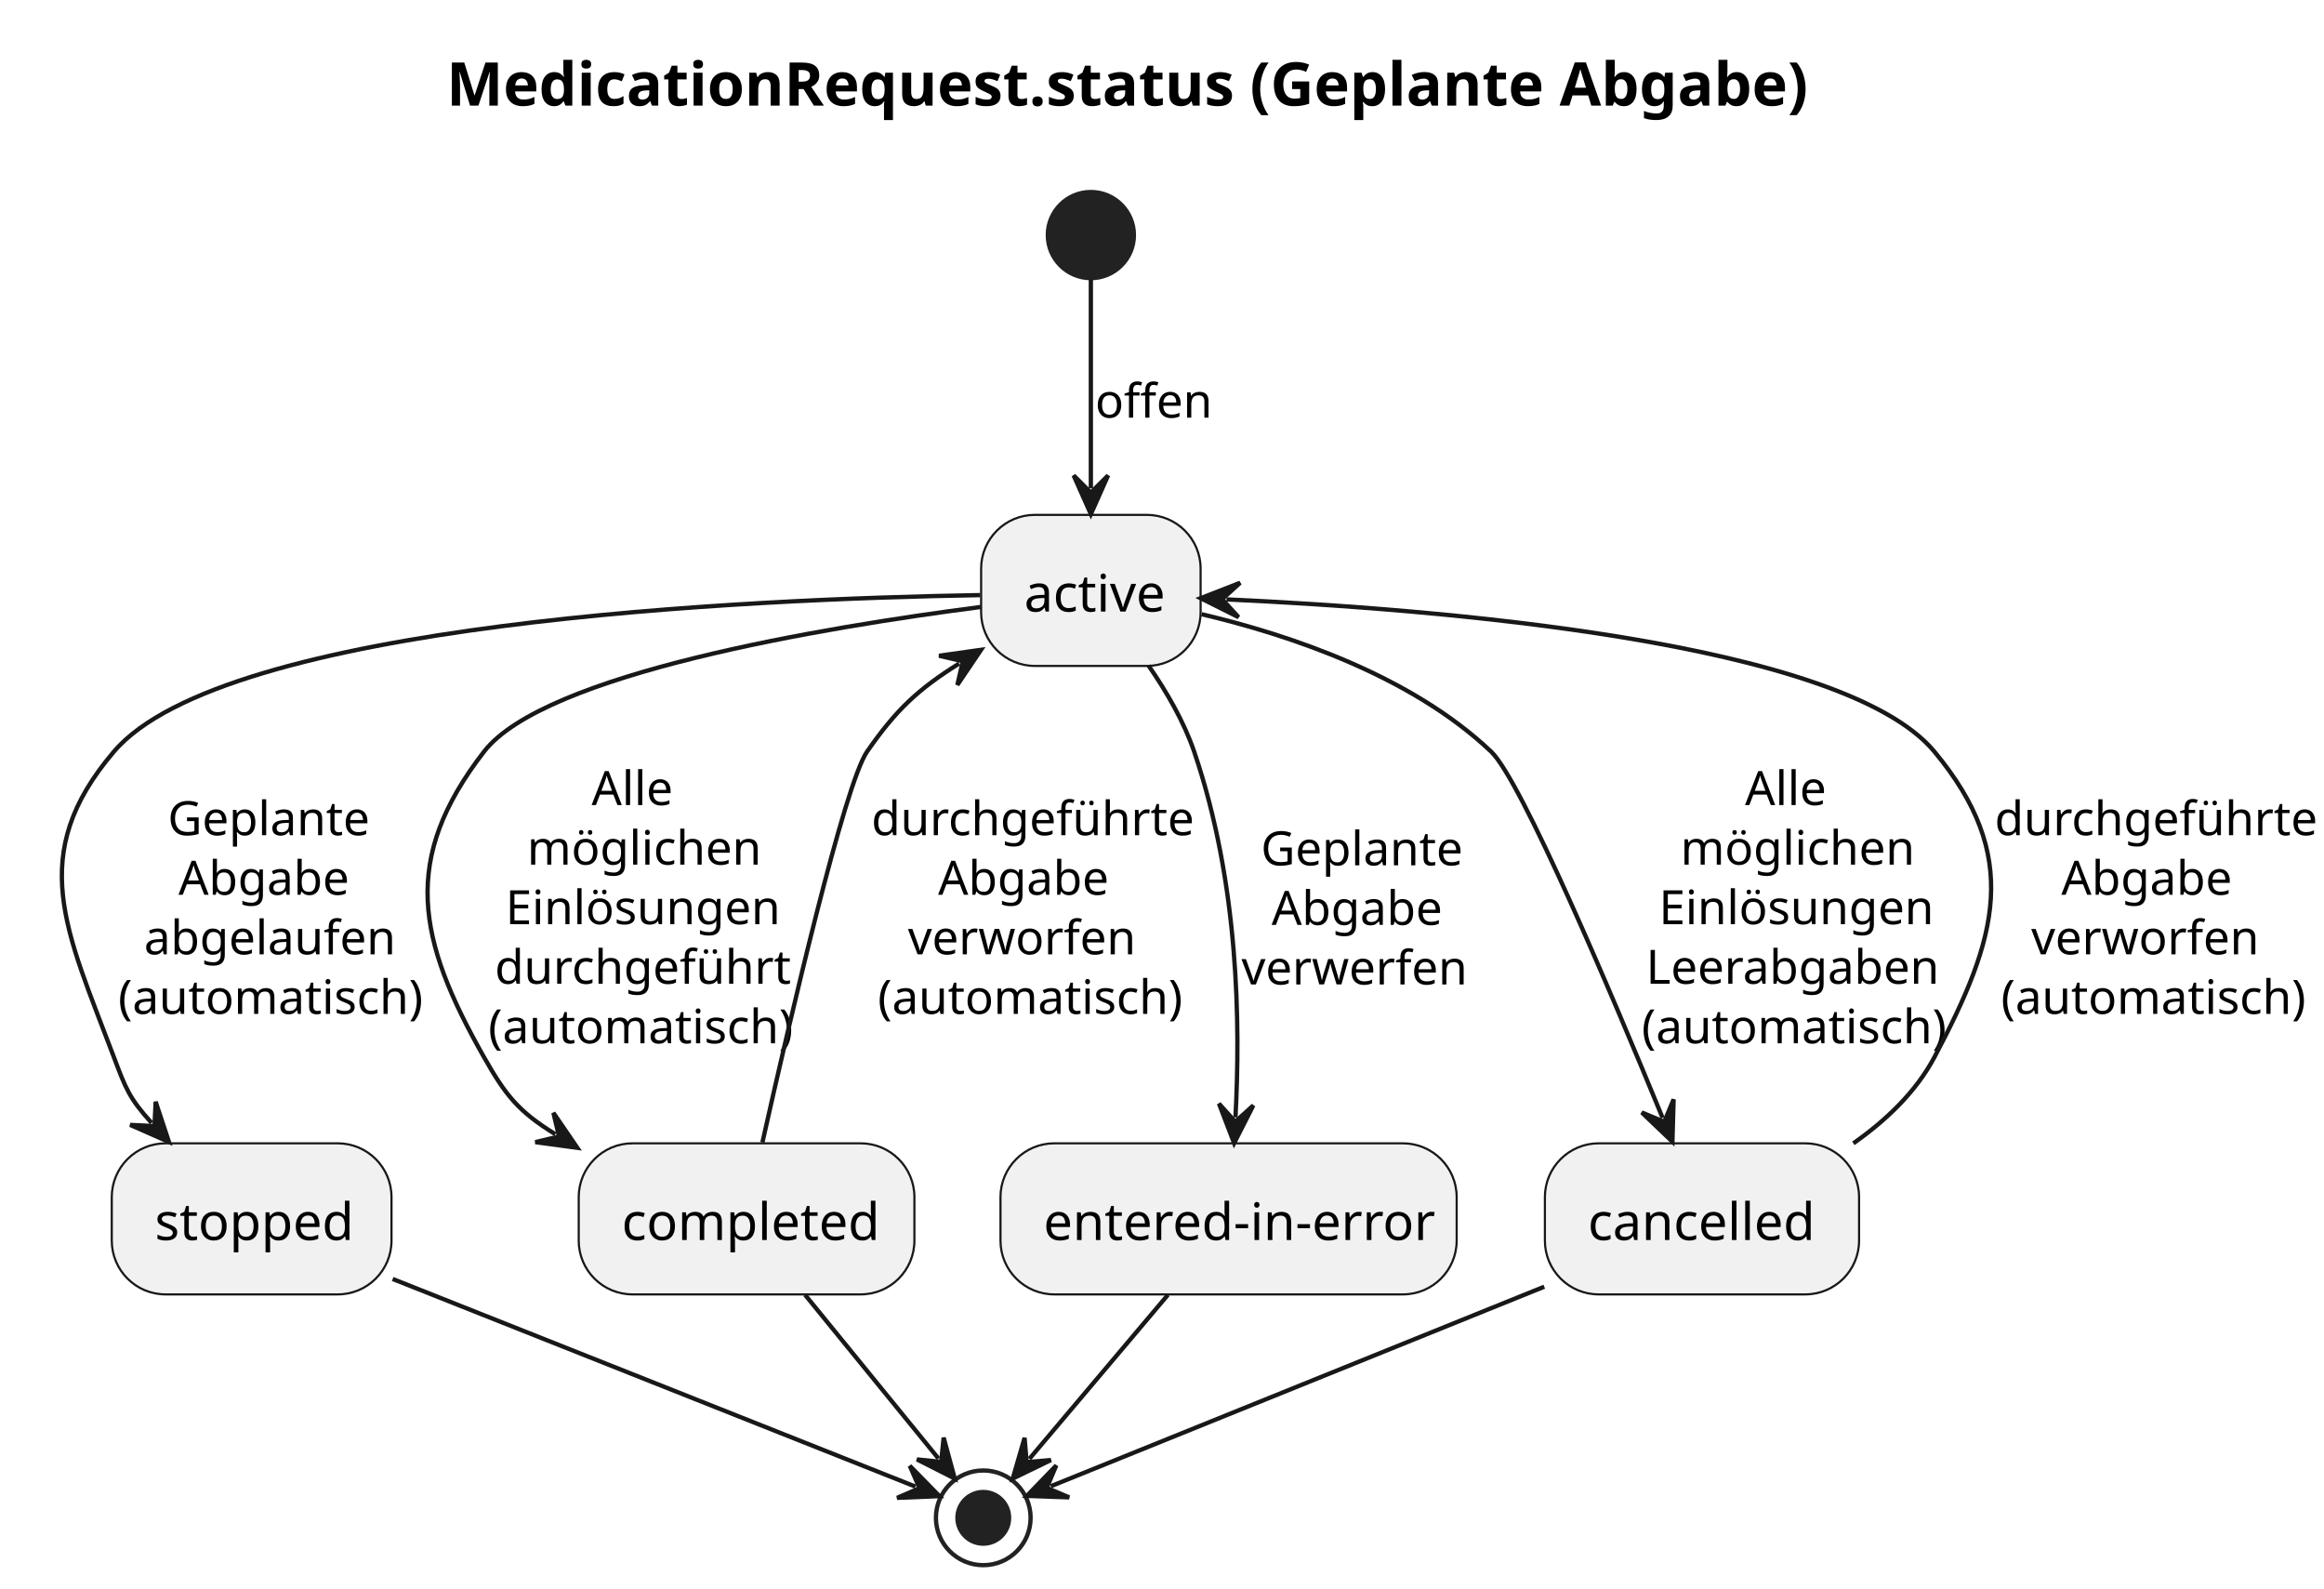
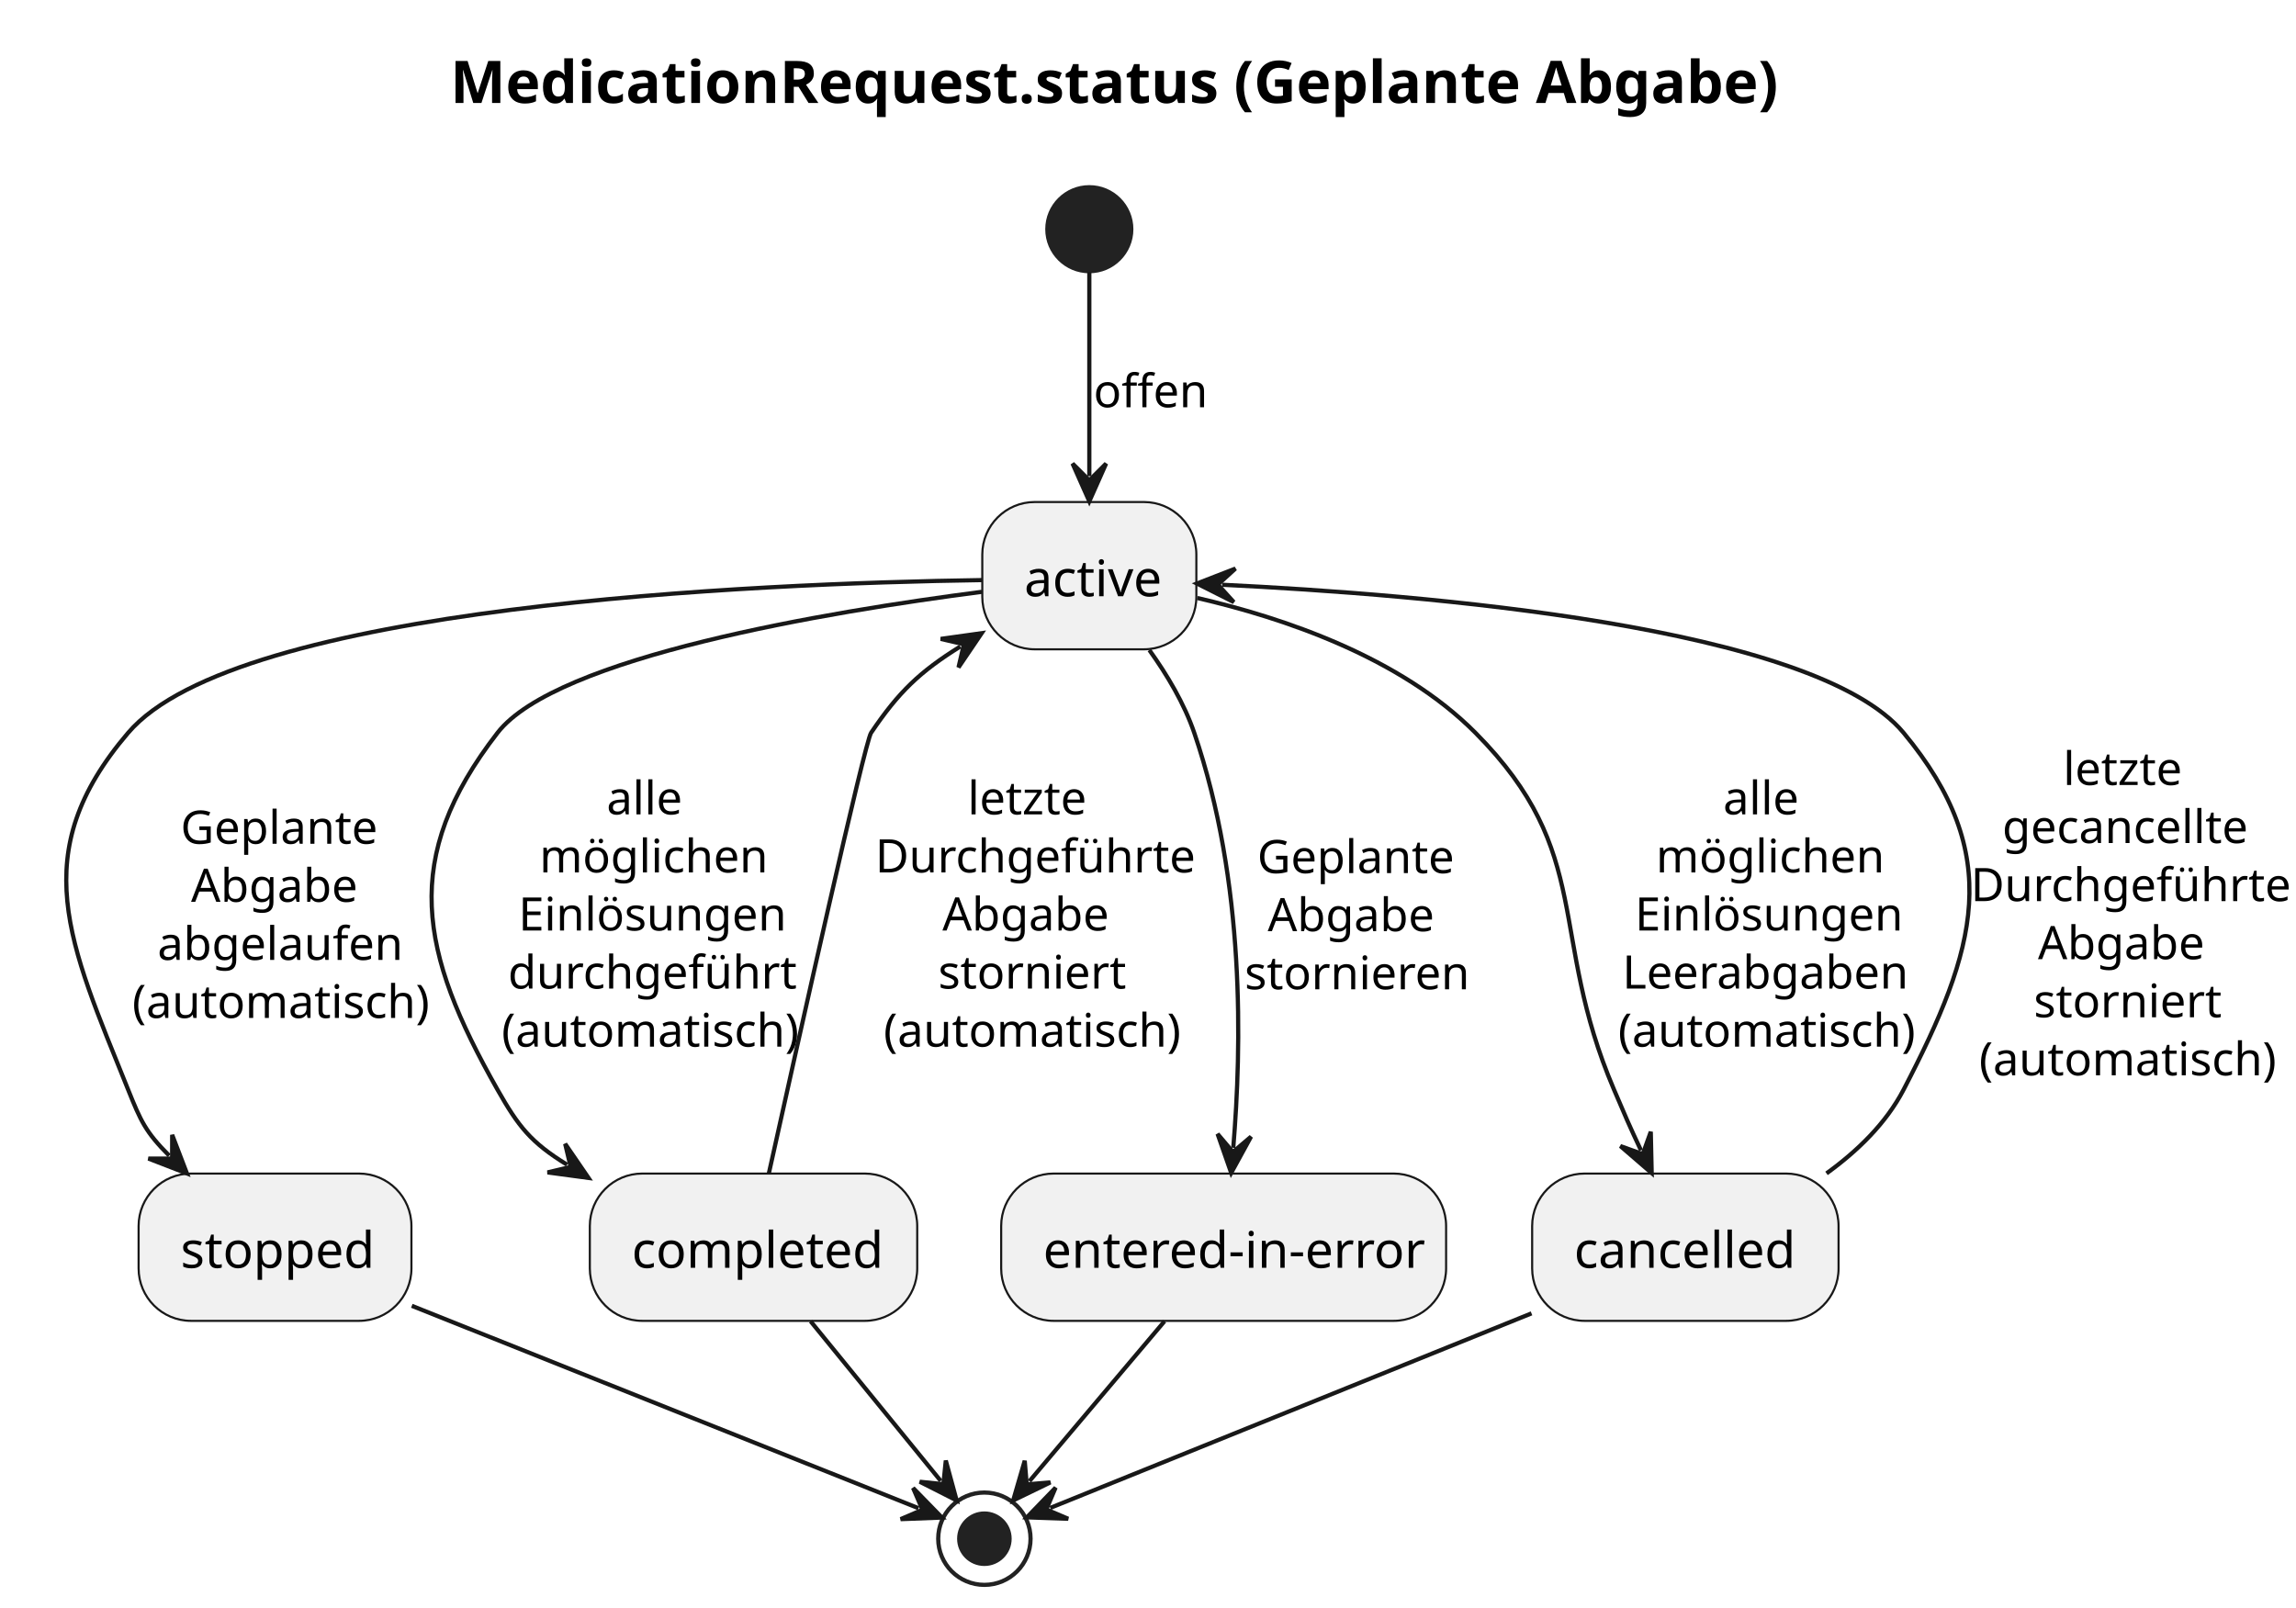
- <svg xmlns="http://www.w3.org/2000/svg" contentStyleType="text/css" height="369px" preserveAspectRatio="none" style="width:540px;height:369px;background:#FFFFFF;" version="1.1" viewBox="0 0 540 369" width="540px" zoomAndPan="magnify">
+ <svg xmlns="http://www.w3.org/2000/svg" contentStyleType="text/css" height="383px" preserveAspectRatio="none" style="width:547px;height:383px;background:#FFFFFF;" version="1.1" viewBox="0 0 547 383" width="547px" zoomAndPan="magnify">
  <defs />
  <g>
-     <text fill="#000000" font-family="sans-serif" font-size="14" font-weight="bold" lengthAdjust="spacing" textLength="319" x="103.735" y="24.533">MedicationRequest.status (Geplante Abgabe)</text>
-     <ellipse cx="253.47" cy="54.609" fill="#222222" rx="10" ry="10" style="stroke:#222222;stroke-width:1.0;" />
-     <rect fill="#F1F1F1" height="35.094" rx="12.5" ry="12.5" style="stroke:#181818;stroke-width:0.5;" width="51" x="227.97" y="119.609" />
-     <text fill="#000000" font-family="sans-serif" font-size="12" lengthAdjust="spacing" textLength="31" x="237.97" y="142.066">active</text>
-     <rect fill="#F1F1F1" height="35.094" rx="12.5" ry="12.5" style="stroke:#181818;stroke-width:0.5;" width="65" x="25.97" y="265.609" />
-     <text fill="#000000" font-family="sans-serif" font-size="12" lengthAdjust="spacing" textLength="45" x="35.97" y="288.066">stopped</text>
-     <rect fill="#F1F1F1" height="35.094" rx="12.5" ry="12.5" style="stroke:#181818;stroke-width:0.5;" width="78" x="134.47" y="265.609" />
-     <text fill="#000000" font-family="sans-serif" font-size="12" lengthAdjust="spacing" textLength="58" x="144.47" y="288.066">completed</text>
-     <rect fill="#F1F1F1" height="35.094" rx="12.5" ry="12.5" style="stroke:#181818;stroke-width:0.5;" width="106" x="232.47" y="265.609" />
-     <text fill="#000000" font-family="sans-serif" font-size="12" lengthAdjust="spacing" textLength="86" x="242.47" y="288.066">entered-in-error</text>
-     <rect fill="#F1F1F1" height="35.094" rx="12.5" ry="12.5" style="stroke:#181818;stroke-width:0.5;" width="73" x="358.97" y="265.609" />
-     <text fill="#000000" font-family="sans-serif" font-size="12" lengthAdjust="spacing" textLength="53" x="368.97" y="288.066">cancelled</text>
-     <ellipse cx="228.47" cy="352.609" fill="none" rx="11" ry="11" style="stroke:#222222;stroke-width:1.0;" />
-     <ellipse cx="228.47" cy="352.609" fill="#222222" rx="6" ry="6" style="stroke:#222222;stroke-width:1.0;" />
+     <text fill="#000000" font-family="sans-serif" font-size="14" font-weight="bold" lengthAdjust="spacing" textLength="319" x="107.26" y="24.533">MedicationRequest.status (Geplante Abgabe)</text>
+     <ellipse cx="259.52" cy="54.609" fill="#222222" rx="10" ry="10" style="stroke:#222222;stroke-width:1.0;" />
+     <rect fill="#F1F1F1" height="35.094" rx="12.5" ry="12.5" style="stroke:#181818;stroke-width:0.5;" width="51" x="234.02" y="119.609" />
+     <text fill="#000000" font-family="sans-serif" font-size="12" lengthAdjust="spacing" textLength="31" x="244.02" y="142.066">active</text>
+     <rect fill="#F1F1F1" height="35.094" rx="12.5" ry="12.5" style="stroke:#181818;stroke-width:0.5;" width="65" x="33.02" y="279.609" />
+     <text fill="#000000" font-family="sans-serif" font-size="12" lengthAdjust="spacing" textLength="45" x="43.02" y="302.066">stopped</text>
+     <rect fill="#F1F1F1" height="35.094" rx="12.5" ry="12.5" style="stroke:#181818;stroke-width:0.5;" width="78" x="140.52" y="279.609" />
+     <text fill="#000000" font-family="sans-serif" font-size="12" lengthAdjust="spacing" textLength="58" x="150.52" y="302.066">completed</text>
+     <rect fill="#F1F1F1" height="35.094" rx="12.5" ry="12.5" style="stroke:#181818;stroke-width:0.5;" width="106" x="238.52" y="279.609" />
+     <text fill="#000000" font-family="sans-serif" font-size="12" lengthAdjust="spacing" textLength="86" x="248.52" y="302.066">entered-in-error</text>
+     <rect fill="#F1F1F1" height="35.094" rx="12.5" ry="12.5" style="stroke:#181818;stroke-width:0.5;" width="73" x="365.02" y="279.609" />
+     <text fill="#000000" font-family="sans-serif" font-size="12" lengthAdjust="spacing" textLength="53" x="375.02" y="302.066">cancelled</text>
+     <ellipse cx="234.52" cy="366.609" fill="none" rx="11" ry="11" style="stroke:#222222;stroke-width:1.0;" />
+     <ellipse cx="234.52" cy="366.609" fill="#222222" rx="6" ry="6" style="stroke:#222222;stroke-width:1.0;" />
    <g id="link_start_active">
-       <path d="M253.47,64.839 C253.47,78.139 253.47,96.899 253.47,113.449 " fill="none" id="start-to-active" style="stroke:#181818;stroke-width:1.0;" />
-       <polygon fill="#181818" points="253.47,119.449,257.47,110.449,253.47,114.449,249.47,110.449,253.47,119.449" style="stroke:#181818;stroke-width:1.0;" />
-       <text fill="#000000" font-family="sans-serif" font-size="11" lengthAdjust="spacing" textLength="26" x="254.47" y="97.028">offen</text>
+       <path d="M259.52,64.839 C259.52,78.139 259.52,96.899 259.52,113.449 " fill="none" id="start-to-active" style="stroke:#181818;stroke-width:1.0;" />
+       <polygon fill="#181818" points="259.52,119.449,263.52,110.449,259.52,114.449,255.52,110.449,259.52,119.449" style="stroke:#181818;stroke-width:1.0;" />
+       <text fill="#000000" font-family="sans-serif" font-size="11" lengthAdjust="spacing" textLength="26" x="260.52" y="97.028">offen</text>
    </g>
    <g id="link_active_stopped">
-       <path d="M227.74,138.249 C173.87,139.149 52.1,144.529 26.47,174.609 C6,198.629 15.35,216.079 26.47,245.609 C29.2,252.869 30.066,255.178 35.225,260.858 " fill="none" id="active-to-stopped" style="stroke:#181818;stroke-width:1.0;" />
-       <polygon fill="#181818" points="39.26,265.299,36.169,255.948,35.898,261.599,30.248,261.327,39.26,265.299" style="stroke:#181818;stroke-width:1.0;" />
-       <text fill="#000000" font-family="sans-serif" font-size="11" lengthAdjust="spacing" textLength="43" x="38.97" y="194.028">Geplante</text>
-       <text fill="#000000" font-family="sans-serif" font-size="11" lengthAdjust="spacing" textLength="38" x="41.47" y="207.864">Abgabe</text>
-       <text fill="#000000" font-family="sans-serif" font-size="11" lengthAdjust="spacing" textLength="54" x="33.47" y="221.7">abgelaufen</text>
-       <text fill="#000000" font-family="sans-serif" font-size="11" lengthAdjust="spacing" textLength="66" x="27.47" y="235.536">(automatisch)</text>
+       <path d="M233.98,138.209 C179.85,139.009 56.46,144.209 30.52,174.609 C6,203.349 16.43,224.559 30.52,259.609 C33.53,267.099 34.665,269.679 40.305,275.339 " fill="none" id="active-to-stopped" style="stroke:#181818;stroke-width:1.0;" />
+       <polygon fill="#181818" points="44.54,279.589,41.021,270.391,41.011,276.048,35.354,276.038,44.54,279.589" style="stroke:#181818;stroke-width:1.0;" />
+       <text fill="#000000" font-family="sans-serif" font-size="11" lengthAdjust="spacing" textLength="43" x="43.02" y="201.028">Geplante</text>
+       <text fill="#000000" font-family="sans-serif" font-size="11" lengthAdjust="spacing" textLength="38" x="45.52" y="214.864">Abgabe</text>
+       <text fill="#000000" font-family="sans-serif" font-size="11" lengthAdjust="spacing" textLength="54" x="37.52" y="228.7">abgelaufen</text>
+       <text fill="#000000" font-family="sans-serif" font-size="11" lengthAdjust="spacing" textLength="66" x="31.52" y="242.536">(automatisch)</text>
    </g>
    <g id="link_active_completed">
-       <path d="M227.86,141.009 C191.16,145.759 126.47,156.509 112.47,174.609 C93.15,199.559 96.9,218.159 112.47,245.609 C117.46,254.409 120.403,258.169 129.043,263.499 " fill="none" id="active-to-completed" style="stroke:#181818;stroke-width:1.0;" />
-       <polygon fill="#181818" points="134.15,266.649,128.59,258.52,129.895,264.024,124.39,265.328,134.15,266.649" style="stroke:#181818;stroke-width:1.0;" />
-       <text fill="#000000" font-family="sans-serif" font-size="11" lengthAdjust="spacing" textLength="18" x="137.47" y="187.028">Alle</text>
-       <text fill="#000000" font-family="sans-serif" font-size="11" lengthAdjust="spacing" textLength="48" x="122.47" y="200.864">möglichen</text>
-       <text fill="#000000" font-family="sans-serif" font-size="11" lengthAdjust="spacing" textLength="58" x="117.47" y="214.7">Einlösungen</text>
-       <text fill="#000000" font-family="sans-serif" font-size="11" lengthAdjust="spacing" textLength="63" x="114.97" y="228.536">durchgeführt</text>
-       <text fill="#000000" font-family="sans-serif" font-size="11" lengthAdjust="spacing" textLength="66" x="113.47" y="242.372">(automatisch)</text>
+       <path d="M233.91,141.009 C197.21,145.759 132.53,156.509 118.52,174.609 C95.4,204.479 99.89,226.749 118.52,259.609 C123.51,268.409 126.452,272.172 135.102,277.502 " fill="none" id="active-to-completed" style="stroke:#181818;stroke-width:1.0;" />
+       <polygon fill="#181818" points="140.21,280.649,134.646,272.523,135.953,278.026,130.449,279.334,140.21,280.649" style="stroke:#181818;stroke-width:1.0;" />
+       <text fill="#000000" font-family="sans-serif" font-size="11" lengthAdjust="spacing" textLength="16" x="144.52" y="194.028">alle</text>
+       <text fill="#000000" font-family="sans-serif" font-size="11" lengthAdjust="spacing" textLength="48" x="128.52" y="207.864">möglichen</text>
+       <text fill="#000000" font-family="sans-serif" font-size="11" lengthAdjust="spacing" textLength="58" x="123.52" y="221.7">Einlösungen</text>
+       <text fill="#000000" font-family="sans-serif" font-size="11" lengthAdjust="spacing" textLength="63" x="121.02" y="235.536">durchgeführt</text>
+       <text fill="#000000" font-family="sans-serif" font-size="11" lengthAdjust="spacing" textLength="66" x="119.52" y="249.372">(automatisch)</text>
    </g>
    <g id="link_completed_active">
-       <path d="M177.15,265.409 C183.48,237.119 196.27,182.099 201.47,174.609 C208.2,164.909 213.293,160.13 222.873,154.14 " fill="none" id="completed-to-active" style="stroke:#181818;stroke-width:1.0;" />
-       <polygon fill="#181818" points="227.96,150.959,218.208,152.339,223.72,153.61,222.45,159.122,227.96,150.959" style="stroke:#181818;stroke-width:1.0;" />
-       <text fill="#000000" font-family="sans-serif" font-size="11" lengthAdjust="spacing" textLength="69" x="202.47" y="194.028">durchgeführte</text>
-       <text fill="#000000" font-family="sans-serif" font-size="11" lengthAdjust="spacing" textLength="38" x="217.97" y="207.864">Abgabe</text>
-       <text fill="#000000" font-family="sans-serif" font-size="11" lengthAdjust="spacing" textLength="52" x="210.97" y="221.7">verworfen</text>
-       <text fill="#000000" font-family="sans-serif" font-size="11" lengthAdjust="spacing" textLength="66" x="203.97" y="235.536">(automatisch)</text>
+       <path d="M183.17,279.579 C190.41,246.859 206.04,176.809 207.52,174.609 C214.11,164.819 219.187,160.012 228.787,154.032 " fill="none" id="completed-to-active" style="stroke:#181818;stroke-width:1.0;" />
+       <polygon fill="#181818" points="233.88,150.859,224.126,152.223,229.636,153.503,228.356,159.013,233.88,150.859" style="stroke:#181818;stroke-width:1.0;" />
+       <text fill="#000000" font-family="sans-serif" font-size="11" lengthAdjust="spacing" textLength="26" x="230.52" y="194.028">letzte</text>
+       <text fill="#000000" font-family="sans-serif" font-size="11" lengthAdjust="spacing" textLength="70" x="208.52" y="207.864">Durchgeführte</text>
+       <text fill="#000000" font-family="sans-serif" font-size="11" lengthAdjust="spacing" textLength="38" x="224.52" y="221.7">Abgabe</text>
+       <text fill="#000000" font-family="sans-serif" font-size="11" lengthAdjust="spacing" textLength="40" x="223.52" y="235.536">storniert</text>
+       <text fill="#000000" font-family="sans-serif" font-size="11" lengthAdjust="spacing" textLength="66" x="210.52" y="249.372">(automatisch)</text>
    </g>
    <g id="link_active_entered-in-error">
-       <path d="M266.87,154.619 C270.99,160.579 275.07,167.569 277.47,174.609 C287.96,205.439 288.191,238.028 287.071,259.587 " fill="none" id="active-to-entered-in-error" style="stroke:#181818;stroke-width:1.0;" />
-       <polygon fill="#181818" points="286.76,265.579,291.221,256.799,287.019,260.586,283.232,256.384,286.76,265.579" style="stroke:#181818;stroke-width:1.0;" />
-       <text fill="#000000" font-family="sans-serif" font-size="11" lengthAdjust="spacing" textLength="43" x="292.97" y="201.028">Geplante</text>
-       <text fill="#000000" font-family="sans-serif" font-size="11" lengthAdjust="spacing" textLength="38" x="295.47" y="214.864">Abgabe</text>
-       <text fill="#000000" font-family="sans-serif" font-size="11" lengthAdjust="spacing" textLength="52" x="288.47" y="228.7">verwerfen</text>
+       <path d="M273.82,154.879 C278.03,160.749 282.14,167.629 284.52,174.609 C296.74,210.399 295.795,249.56 293.815,273.48 " fill="none" id="active-to-entered-in-error" style="stroke:#181818;stroke-width:1.0;" />
+       <polygon fill="#181818" points="293.32,279.459,298.049,270.82,293.733,274.476,290.076,270.16,293.32,279.459" style="stroke:#181818;stroke-width:1.0;" />
+       <text fill="#000000" font-family="sans-serif" font-size="11" lengthAdjust="spacing" textLength="43" x="299.52" y="208.028">Geplante</text>
+       <text fill="#000000" font-family="sans-serif" font-size="11" lengthAdjust="spacing" textLength="38" x="302.02" y="221.864">Abgabe</text>
+       <text fill="#000000" font-family="sans-serif" font-size="11" lengthAdjust="spacing" textLength="49" x="296.52" y="235.7">stornieren</text>
    </g>
    <g id="link_active_cancelled">
-       <path d="M279.21,142.689 C299.66,147.509 327.83,156.949 346.47,174.609 C353.5,181.279 374.578,231.14 386.318,259.69 " fill="none" id="active-to-cancelled" style="stroke:#181818;stroke-width:1.0;" />
-       <polygon fill="#181818" points="388.6,265.239,388.877,255.394,386.699,260.615,381.478,258.437,388.6,265.239" style="stroke:#181818;stroke-width:1.0;" />
-       <text fill="#000000" font-family="sans-serif" font-size="11" lengthAdjust="spacing" textLength="18" x="405.47" y="187.028">Alle</text>
-       <text fill="#000000" font-family="sans-serif" font-size="11" lengthAdjust="spacing" textLength="48" x="390.47" y="200.864">möglichen</text>
-       <text fill="#000000" font-family="sans-serif" font-size="11" lengthAdjust="spacing" textLength="58" x="385.47" y="214.7">Einlösungen</text>
-       <text fill="#000000" font-family="sans-serif" font-size="11" lengthAdjust="spacing" textLength="64" x="382.47" y="228.536">Leerabgaben</text>
-       <text fill="#000000" font-family="sans-serif" font-size="11" lengthAdjust="spacing" textLength="66" x="381.47" y="242.372">(automatisch)</text>
+       <path d="M285.26,142.479 C305.66,147.179 333.6,156.559 351.52,174.609 C380.07,203.369 368.62,222.329 384.52,259.609 C387.32,266.169 388.024,267.871 390.943,274.071 " fill="none" id="active-to-cancelled" style="stroke:#181818;stroke-width:1.0;" />
+       <polygon fill="#181818" points="393.5,279.499,393.284,269.653,391.37,274.976,386.047,273.062,393.5,279.499" style="stroke:#181818;stroke-width:1.0;" />
+       <text fill="#000000" font-family="sans-serif" font-size="11" lengthAdjust="spacing" textLength="16" x="410.52" y="194.028">alle</text>
+       <text fill="#000000" font-family="sans-serif" font-size="11" lengthAdjust="spacing" textLength="48" x="394.52" y="207.864">möglichen</text>
+       <text fill="#000000" font-family="sans-serif" font-size="11" lengthAdjust="spacing" textLength="58" x="389.52" y="221.7">Einlösungen</text>
+       <text fill="#000000" font-family="sans-serif" font-size="11" lengthAdjust="spacing" textLength="64" x="386.52" y="235.536">Leerabgaben</text>
+       <text fill="#000000" font-family="sans-serif" font-size="11" lengthAdjust="spacing" textLength="66" x="385.52" y="249.372">(automatisch)</text>
    </g>
    <g id="link_cancelled_active">
-       <path d="M430.64,265.609 C438.18,260.329 445.17,253.699 449.47,245.609 C464.27,217.739 469.63,198.879 449.47,174.609 C428.06,148.849 333.034,141.455 284.974,139.245 " fill="none" id="cancelled-to-active" style="stroke:#181818;stroke-width:1.0;" />
-       <polygon fill="#181818" points="278.98,138.969,287.787,143.379,283.975,139.199,288.154,135.387,278.98,138.969" style="stroke:#181818;stroke-width:1.0;" />
-       <text fill="#000000" font-family="sans-serif" font-size="11" lengthAdjust="spacing" textLength="69" x="463.47" y="194.028">durchgeführte</text>
-       <text fill="#000000" font-family="sans-serif" font-size="11" lengthAdjust="spacing" textLength="38" x="478.97" y="207.864">Abgabe</text>
-       <text fill="#000000" font-family="sans-serif" font-size="11" lengthAdjust="spacing" textLength="52" x="471.97" y="221.7">verworfen</text>
-       <text fill="#000000" font-family="sans-serif" font-size="11" lengthAdjust="spacing" textLength="66" x="464.97" y="235.536">(automatisch)</text>
+       <path d="M435.15,279.569 C442.51,274.259 449.35,267.629 453.52,259.609 C470.95,226.089 477.64,203.689 453.52,174.609 C432.41,149.149 338.853,141.63 291.143,139.32 " fill="none" id="cancelled-to-active" style="stroke:#181818;stroke-width:1.0;" />
+       <polygon fill="#181818" points="285.15,139.029,293.946,143.46,290.144,139.271,294.333,135.469,285.15,139.029" style="stroke:#181818;stroke-width:1.0;" />
+       <text fill="#000000" font-family="sans-serif" font-size="11" lengthAdjust="spacing" textLength="26" x="491.52" y="187.028">letzte</text>
+       <text fill="#000000" font-family="sans-serif" font-size="11" lengthAdjust="spacing" textLength="55" x="477.02" y="200.864">gecancellte</text>
+       <text fill="#000000" font-family="sans-serif" font-size="11" lengthAdjust="spacing" textLength="70" x="469.52" y="214.7">Durchgeführte</text>
+       <text fill="#000000" font-family="sans-serif" font-size="11" lengthAdjust="spacing" textLength="38" x="485.52" y="228.536">Abgabe</text>
+       <text fill="#000000" font-family="sans-serif" font-size="11" lengthAdjust="spacing" textLength="40" x="484.52" y="242.372">storniert</text>
+       <text fill="#000000" font-family="sans-serif" font-size="11" lengthAdjust="spacing" textLength="66" x="471.52" y="256.208">(automatisch)</text>
    </g>
    <g id="link_stopped_end">
-       <path d="M91.24,297.119 C130.42,312.679 188.173,335.616 212.713,345.356 " fill="none" id="stopped-to-end" style="stroke:#181818;stroke-width:1.0;" />
-       <polygon fill="#181818" points="218.29,347.569,211.4,340.531,213.643,345.725,208.449,347.967,218.29,347.569" style="stroke:#181818;stroke-width:1.0;" />
+       <path d="M98.11,311.119 C137.05,326.679 194.438,349.605 218.838,359.345 " fill="none" id="stopped-to-end" style="stroke:#181818;stroke-width:1.0;" />
+       <polygon fill="#181818" points="224.41,361.569,217.534,354.518,219.766,359.716,214.568,361.948,224.41,361.569" style="stroke:#181818;stroke-width:1.0;" />
    </g>
    <g id="link_entered-in-error_end">
-       <path d="M271.38,300.799 C259.9,314.379 248.07,328.384 239.19,338.904 " fill="none" id="entered-in-error-to-end" style="stroke:#181818;stroke-width:1.0;" />
-       <polygon fill="#181818" points="235.32,343.489,244.182,339.192,238.545,339.669,238.069,334.032,235.32,343.489" style="stroke:#181818;stroke-width:1.0;" />
+       <path d="M277.43,314.799 C265.96,328.379 254.13,342.384 245.25,352.904 " fill="none" id="entered-in-error-to-end" style="stroke:#181818;stroke-width:1.0;" />
+       <polygon fill="#181818" points="241.38,357.489,250.242,353.192,244.605,353.669,244.129,348.032,241.38,357.489" style="stroke:#181818;stroke-width:1.0;" />
    </g>
    <g id="link_completed_end">
-       <path d="M187.06,300.799 C198.13,314.379 209.49,328.318 218.06,338.838 " fill="none" id="completed-to-end" style="stroke:#181818;stroke-width:1.0;" />
-       <polygon fill="#181818" points="221.85,343.489,219.267,333.985,218.692,339.613,213.065,339.038,221.85,343.489" style="stroke:#181818;stroke-width:1.0;" />
+       <path d="M193.12,314.799 C204.19,328.379 215.55,342.318 224.12,352.838 " fill="none" id="completed-to-end" style="stroke:#181818;stroke-width:1.0;" />
+       <polygon fill="#181818" points="227.91,357.489,225.327,347.985,224.752,353.613,219.125,353.038,227.91,357.489" style="stroke:#181818;stroke-width:1.0;" />
    </g>
    <g id="link_cancelled_end">
-       <path d="M358.82,298.919 C320.22,314.519 267.443,335.862 244.153,345.272 " fill="none" id="cancelled-to-end" style="stroke:#181818;stroke-width:1.0;" />
-       <polygon fill="#181818" points="238.59,347.519,248.433,347.857,243.226,345.646,245.436,340.439,238.59,347.519" style="stroke:#181818;stroke-width:1.0;" />
+       <path d="M364.87,312.919 C326.27,328.519 273.493,349.862 250.203,359.272 " fill="none" id="cancelled-to-end" style="stroke:#181818;stroke-width:1.0;" />
+       <polygon fill="#181818" points="244.64,361.519,254.483,361.857,249.276,359.646,251.486,354.439,244.64,361.519" style="stroke:#181818;stroke-width:1.0;" />
    </g>
  </g>
</svg>
